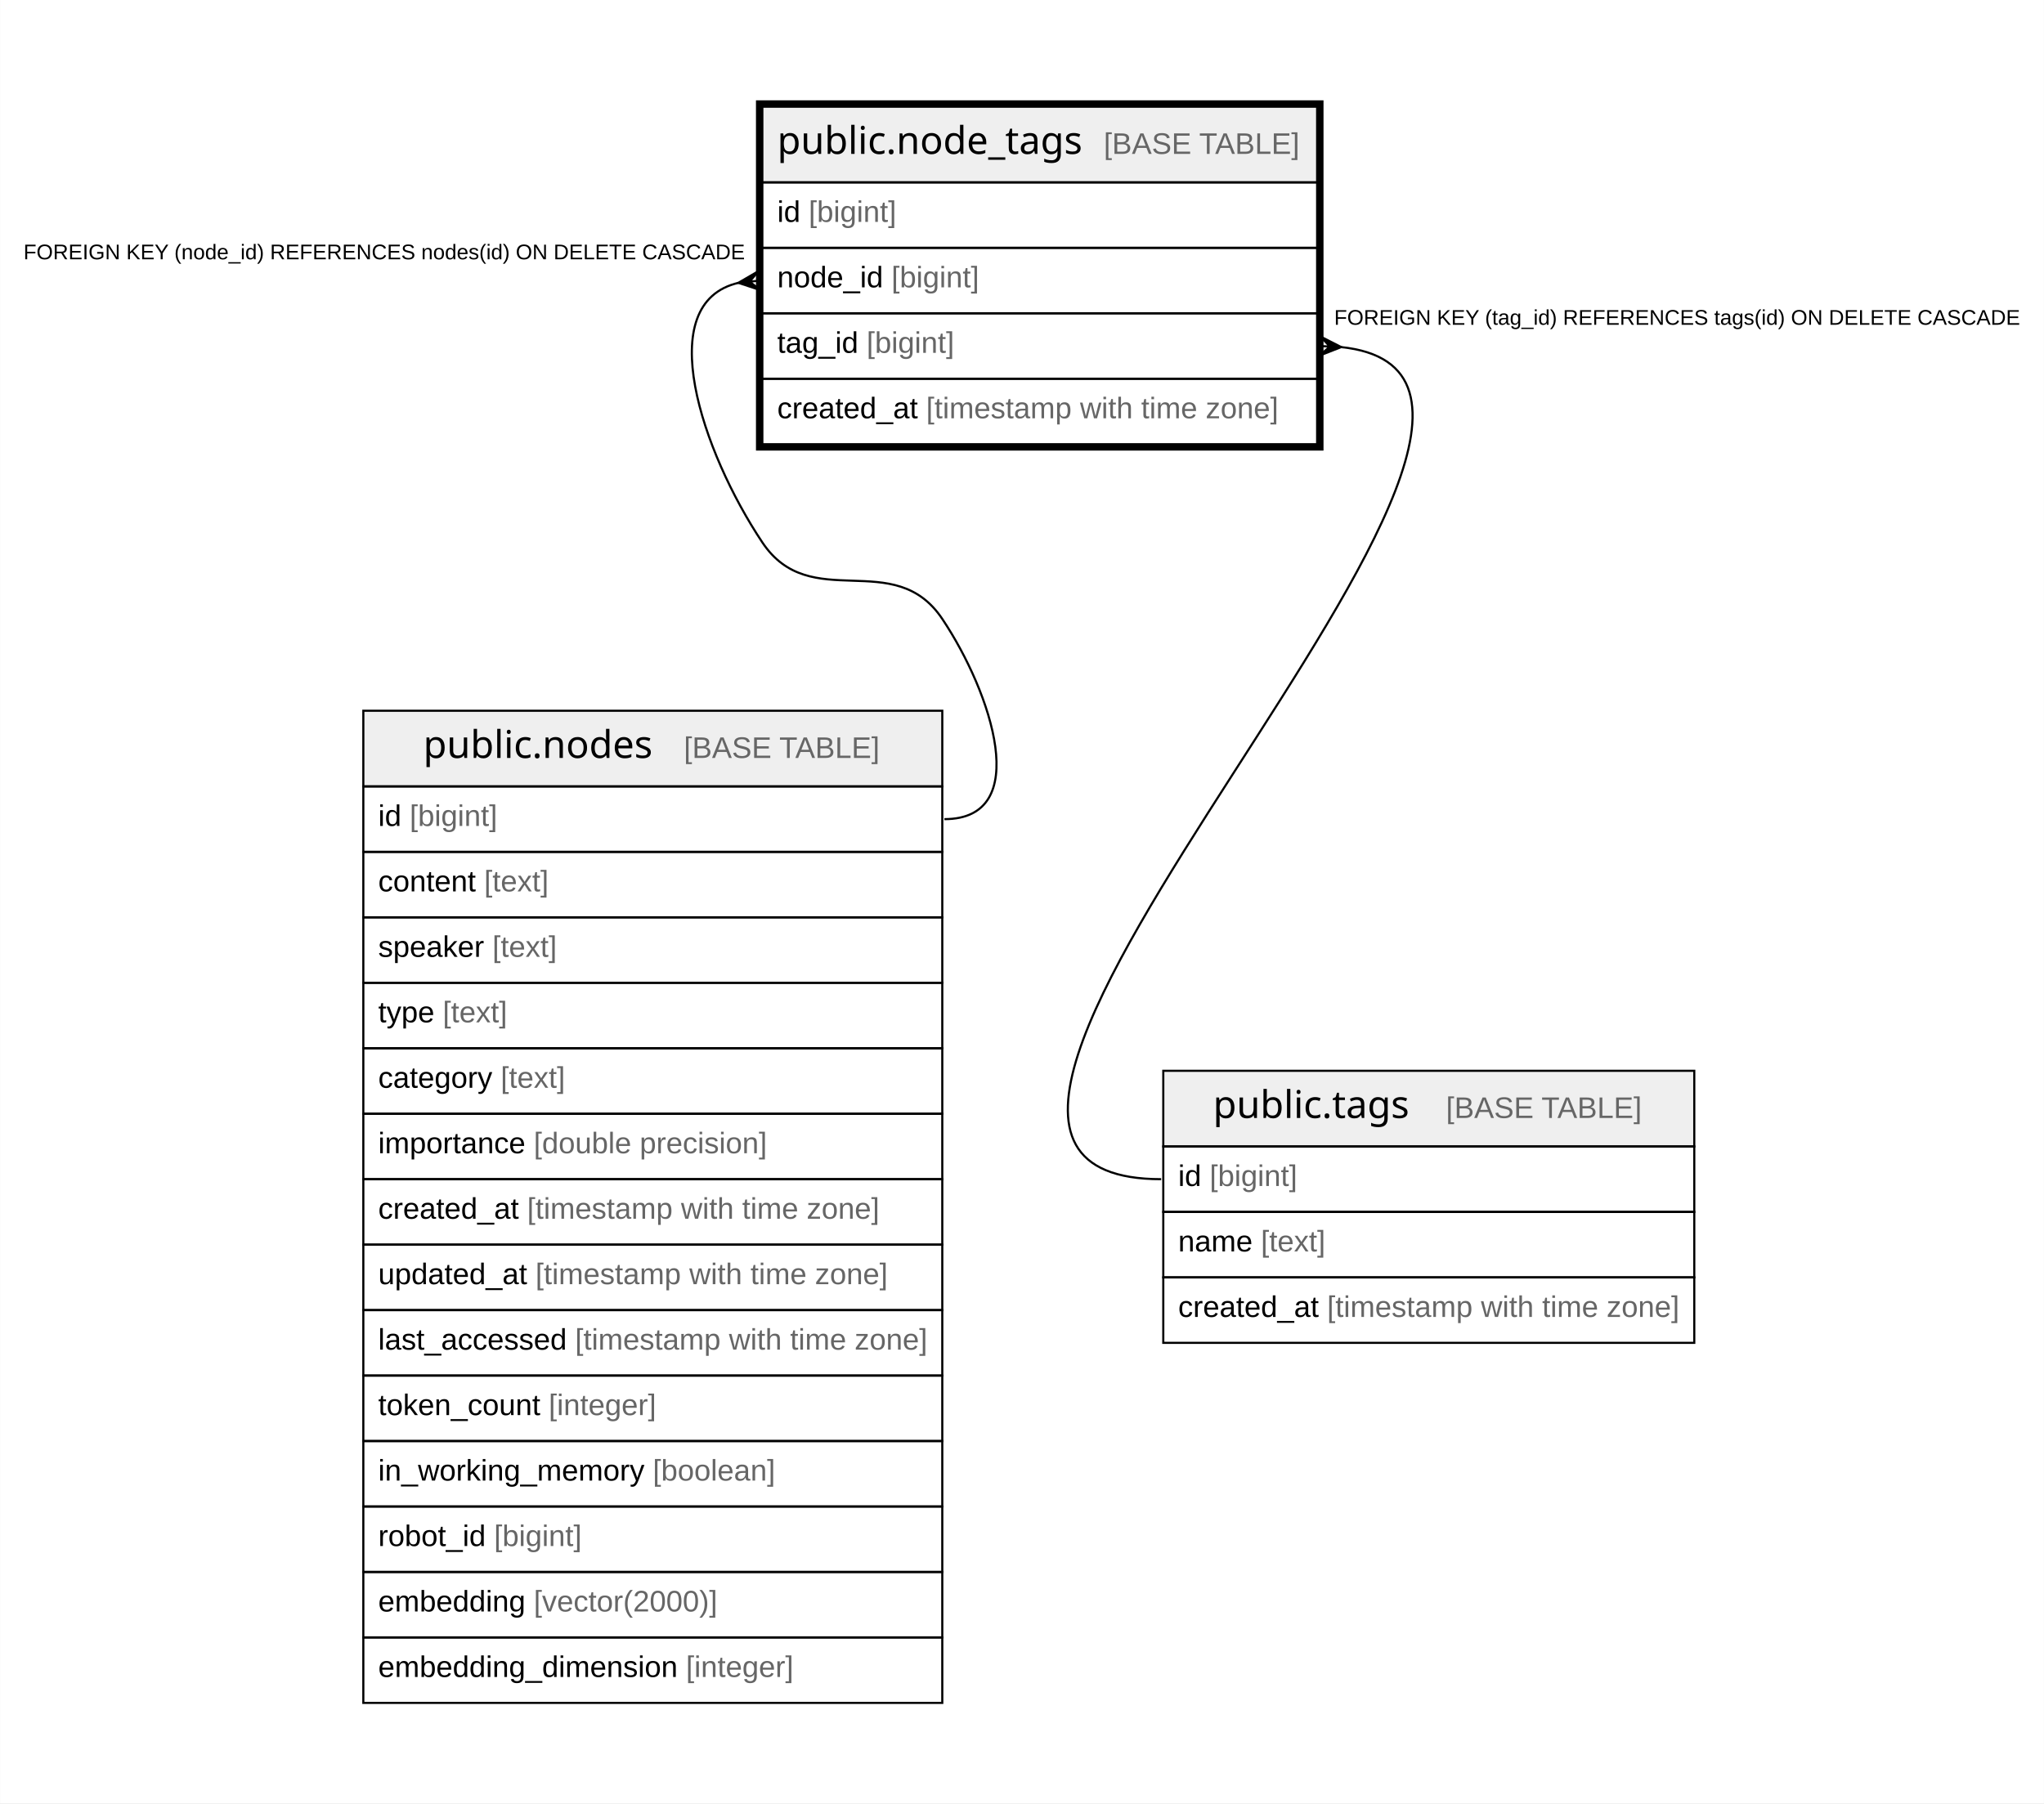
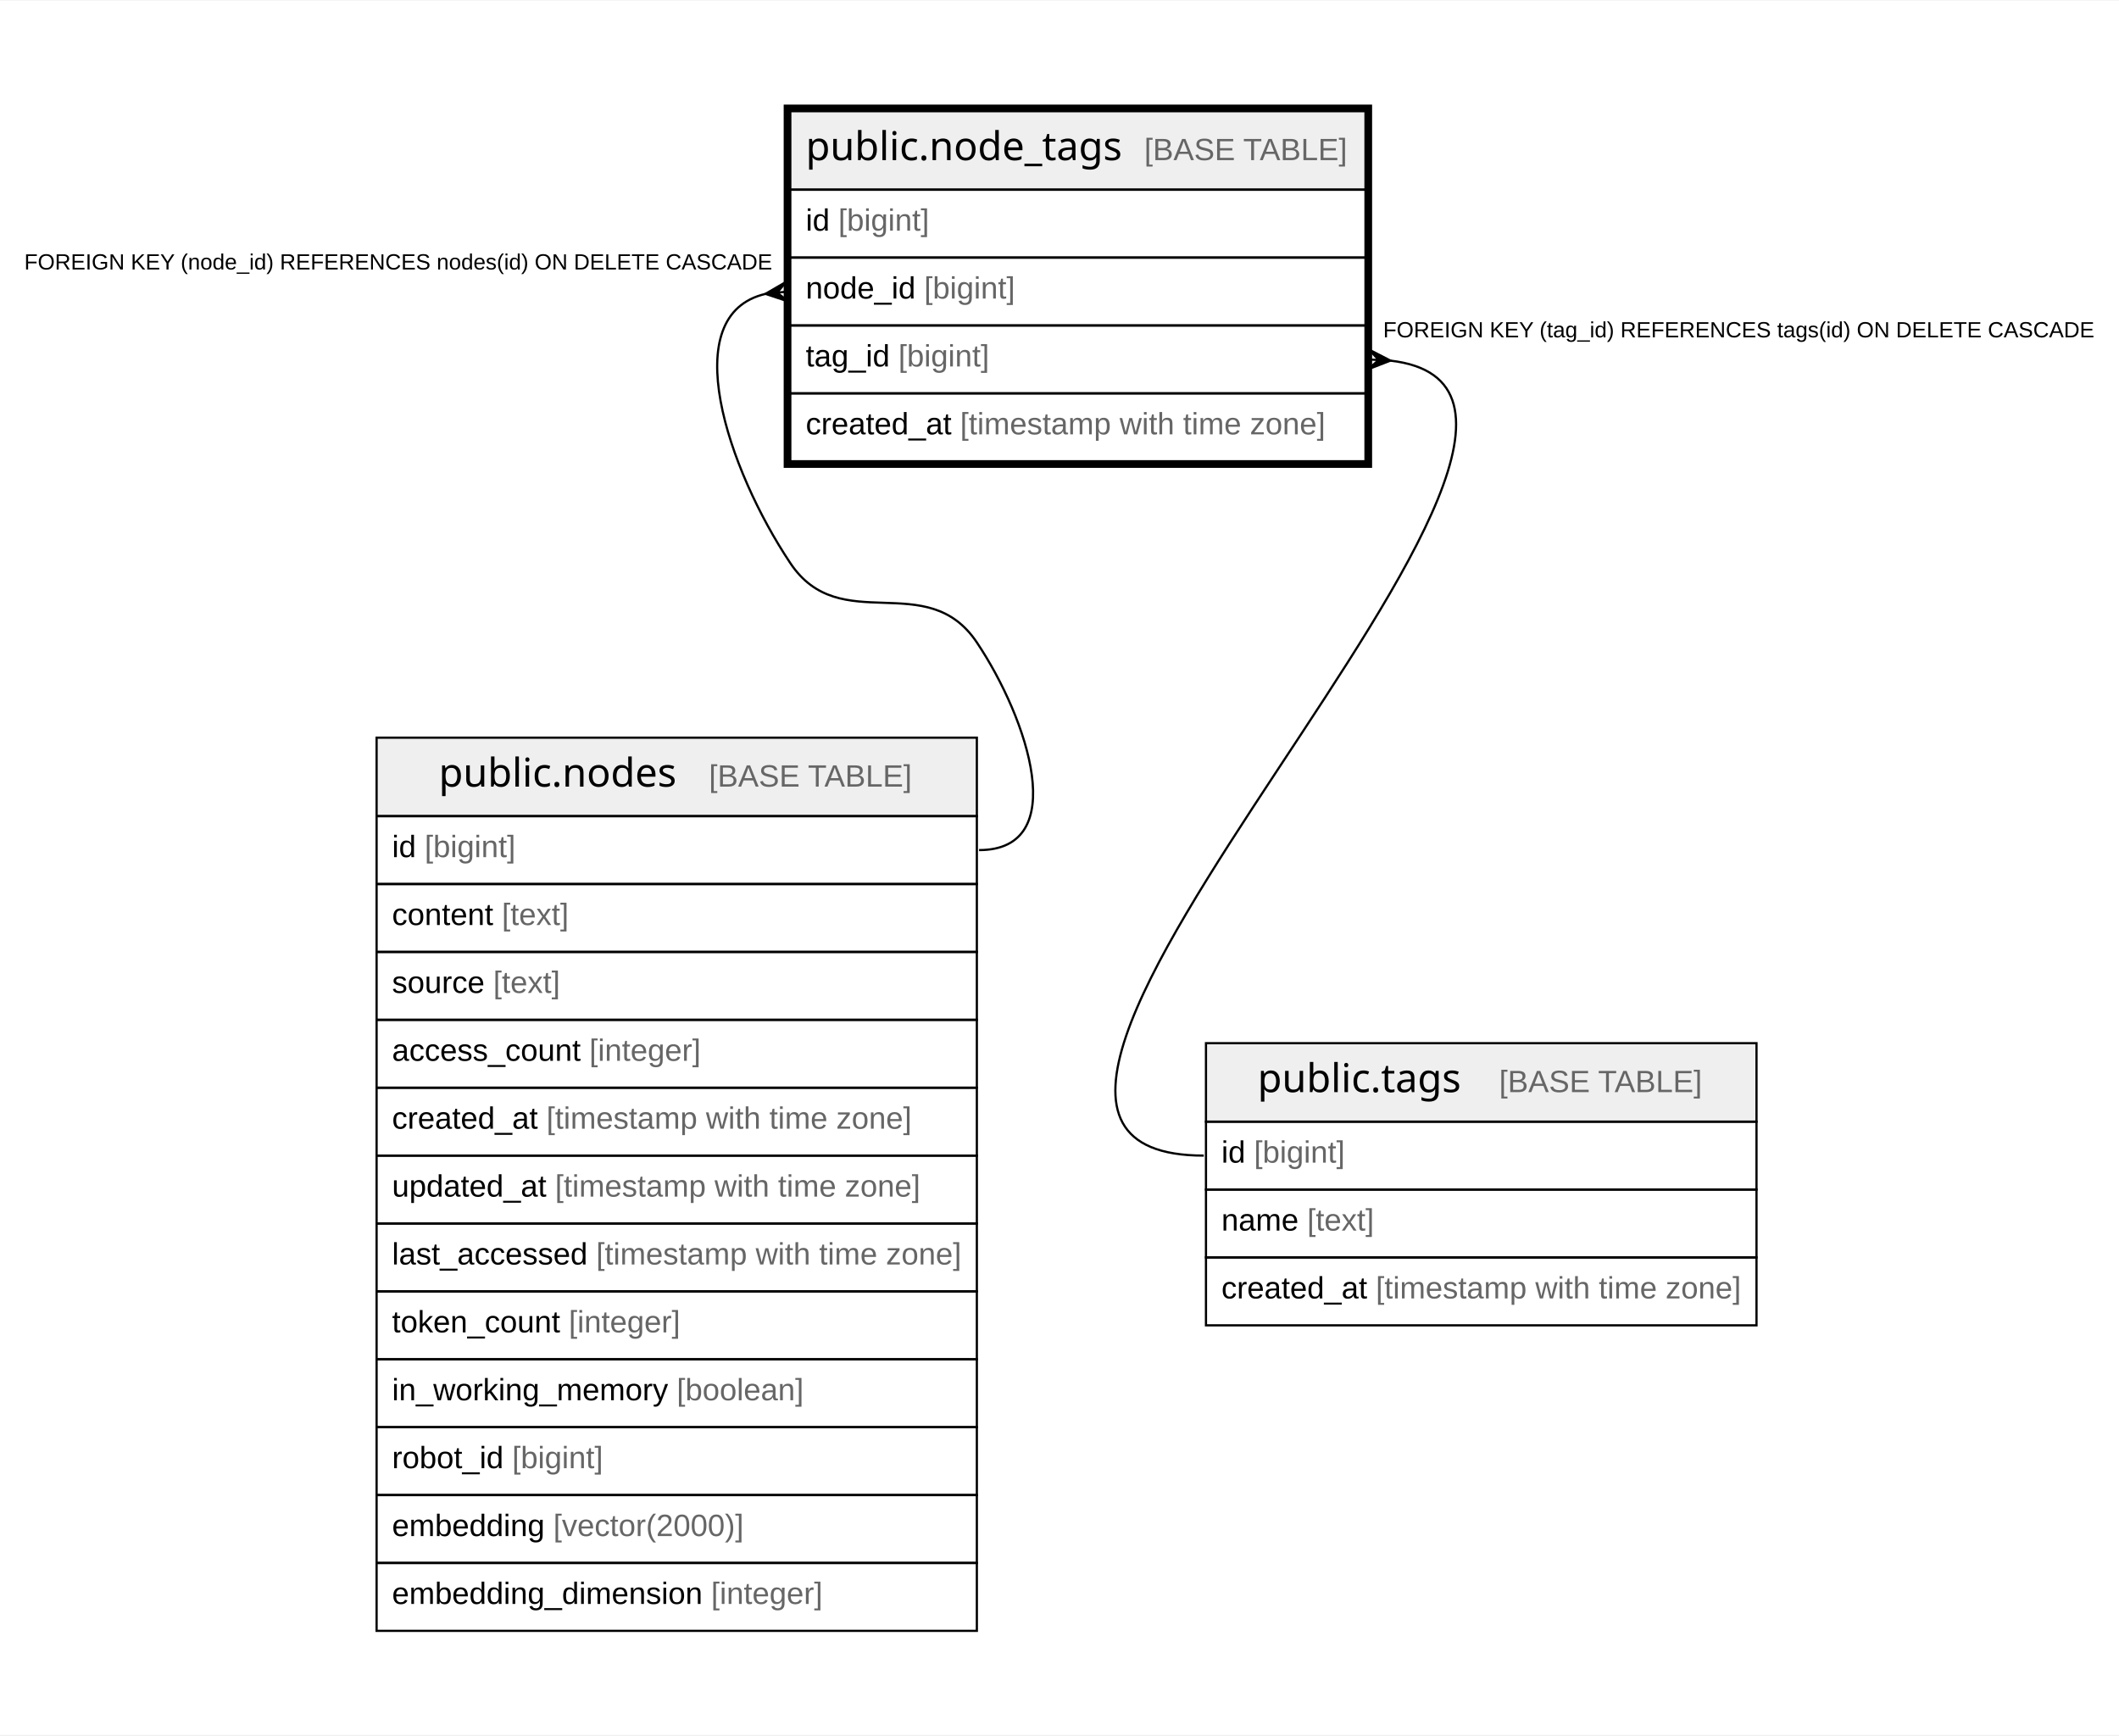
- <svg xmlns="http://www.w3.org/2000/svg" width="961pt" height="848pt" viewBox="0.00 0.00 961.37 848.40">
-   <g id="graph0" class="graph" transform="scale(1 1) rotate(0) translate(4 844.4)">
-     <polygon fill="white" stroke="none" points="-4,4 -4,-844.4 957.37,-844.4 957.37,4 -4,4" />
+ <svg xmlns="http://www.w3.org/2000/svg" width="961pt" height="787pt" viewBox="0.00 0.00 961.37 786.80">
+   <g id="graph0" class="graph" transform="scale(1 1) rotate(0) translate(4 782.8)">
+     <polygon fill="white" stroke="none" points="-4,4 -4,-782.8 957.37,-782.8 957.37,4 -4,4" />
    <g id="node1" class="node">
-       <polygon fill="#efefef" stroke="none" points="354.55,-758.6 354.55,-794.2 615.51,-794.2 615.51,-758.6 354.55,-758.6" />
-       <polygon fill="none" stroke="black" points="354.55,-758.6 354.55,-794.2 615.51,-794.2 615.51,-758.6 354.55,-758.6" />
-       <text text-anchor="start" x="361.55" y="-772" font-family="Arial Bold" font-size="18.00">public.node_tags</text>
-       <text text-anchor="start" x="484.02" y="-772" font-family="Arial" font-size="14.00">    </text>
-       <text text-anchor="start" x="515.14" y="-772" font-family="Arial" font-size="14.00" fill="#666666">[BASE TABLE]</text>
-       <polygon fill="none" stroke="black" points="354.55,-727.8 354.55,-758.6 615.51,-758.6 615.51,-727.8 354.55,-727.8" />
-       <text text-anchor="start" x="361.55" y="-740" font-family="Arial" font-size="14.00">id </text>
-       <text text-anchor="start" x="376.33" y="-740" font-family="Arial" font-size="14.00" fill="#666666">[bigint]</text>
-       <polygon fill="none" stroke="black" points="354.55,-697 354.55,-727.8 615.51,-727.8 615.51,-697 354.55,-697" />
-       <text text-anchor="start" x="361.55" y="-709.2" font-family="Arial" font-size="14.00">node_id </text>
-       <text text-anchor="start" x="415.26" y="-709.2" font-family="Arial" font-size="14.00" fill="#666666">[bigint]</text>
+       <polygon fill="#efefef" stroke="none" points="354.55,-697 354.55,-732.6 615.51,-732.6 615.51,-697 354.55,-697" />
+       <polygon fill="none" stroke="black" points="354.55,-697 354.55,-732.6 615.51,-732.6 615.51,-697 354.55,-697" />
+       <text text-anchor="start" x="361.55" y="-710.4" font-family="Arial Bold" font-size="18.00">public.node_tags</text>
+       <text text-anchor="start" x="484.02" y="-710.4" font-family="Arial" font-size="14.00">    </text>
+       <text text-anchor="start" x="515.14" y="-710.4" font-family="Arial" font-size="14.00" fill="#666666">[BASE TABLE]</text>
      <polygon fill="none" stroke="black" points="354.55,-666.2 354.55,-697 615.51,-697 615.51,-666.2 354.55,-666.2" />
-       <text text-anchor="start" x="361.55" y="-678.4" font-family="Arial" font-size="14.00">tag_id </text>
-       <text text-anchor="start" x="403.58" y="-678.4" font-family="Arial" font-size="14.00" fill="#666666">[bigint]</text>
+       <text text-anchor="start" x="361.55" y="-678.4" font-family="Arial" font-size="14.00">id </text>
+       <text text-anchor="start" x="376.33" y="-678.4" font-family="Arial" font-size="14.00" fill="#666666">[bigint]</text>
      <polygon fill="none" stroke="black" points="354.55,-635.4 354.55,-666.2 615.51,-666.2 615.51,-635.4 354.55,-635.4" />
-       <text text-anchor="start" x="361.55" y="-647.6" font-family="Arial" font-size="14.00">created_at </text>
-       <text text-anchor="start" x="431.59" y="-647.6" font-family="Arial" font-size="14.00" fill="#666666">[timestamp with time zone]</text>
-       <polygon fill="none" stroke="black" stroke-width="3" points="353.05,-633.9 353.05,-795.7 617.01,-795.7 617.01,-633.9 353.05,-633.9" />
+       <text text-anchor="start" x="361.55" y="-647.6" font-family="Arial" font-size="14.00">node_id </text>
+       <text text-anchor="start" x="415.26" y="-647.6" font-family="Arial" font-size="14.00" fill="#666666">[bigint]</text>
+       <polygon fill="none" stroke="black" points="354.55,-604.6 354.55,-635.4 615.51,-635.4 615.51,-604.6 354.55,-604.6" />
+       <text text-anchor="start" x="361.55" y="-616.8" font-family="Arial" font-size="14.00">tag_id </text>
+       <text text-anchor="start" x="403.58" y="-616.8" font-family="Arial" font-size="14.00" fill="#666666">[bigint]</text>
+       <polygon fill="none" stroke="black" points="354.55,-573.8 354.55,-604.6 615.51,-604.6 615.51,-573.8 354.55,-573.8" />
+       <text text-anchor="start" x="361.55" y="-586" font-family="Arial" font-size="14.00">created_at </text>
+       <text text-anchor="start" x="431.59" y="-586" font-family="Arial" font-size="14.00" fill="#666666">[timestamp with time zone]</text>
+       <polygon fill="none" stroke="black" stroke-width="3" points="353.05,-572.3 353.05,-734.1 617.01,-734.1 617.01,-572.3 353.05,-572.3" />
    </g>
    <g id="node2" class="node">
-       <polygon fill="#efefef" stroke="none" points="166.86,-474.4 166.86,-510 439.19,-510 439.19,-474.4 166.86,-474.4" />
-       <polygon fill="none" stroke="black" points="166.86,-474.4 166.86,-510 439.19,-510 439.19,-474.4 166.86,-474.4" />
-       <text text-anchor="start" x="195.04" y="-487.8" font-family="Arial Bold" font-size="18.00">public.nodes</text>
-       <text text-anchor="start" x="286.53" y="-487.8" font-family="Arial" font-size="14.00">    </text>
-       <text text-anchor="start" x="317.64" y="-487.8" font-family="Arial" font-size="14.00" fill="#666666">[BASE TABLE]</text>
-       <polygon fill="none" stroke="black" points="166.86,-443.6 166.86,-474.4 439.19,-474.4 439.19,-443.6 166.86,-443.6" />
-       <text text-anchor="start" x="173.86" y="-455.8" font-family="Arial" font-size="14.00">id </text>
-       <text text-anchor="start" x="188.65" y="-455.8" font-family="Arial" font-size="14.00" fill="#666666">[bigint]</text>
-       <polygon fill="none" stroke="black" points="166.86,-412.8 166.86,-443.6 439.19,-443.6 439.19,-412.8 166.86,-412.8" />
-       <text text-anchor="start" x="173.86" y="-425" font-family="Arial" font-size="14.00">content </text>
-       <text text-anchor="start" x="223.68" y="-425" font-family="Arial" font-size="14.00" fill="#666666">[text]</text>
+       <polygon fill="#efefef" stroke="none" points="166.86,-412.8 166.86,-448.4 439.19,-448.4 439.19,-412.8 166.86,-412.8" />
+       <polygon fill="none" stroke="black" points="166.86,-412.8 166.86,-448.4 439.19,-448.4 439.19,-412.8 166.86,-412.8" />
+       <text text-anchor="start" x="195.04" y="-426.2" font-family="Arial Bold" font-size="18.00">public.nodes</text>
+       <text text-anchor="start" x="286.53" y="-426.2" font-family="Arial" font-size="14.00">    </text>
+       <text text-anchor="start" x="317.64" y="-426.2" font-family="Arial" font-size="14.00" fill="#666666">[BASE TABLE]</text>
      <polygon fill="none" stroke="black" points="166.86,-382 166.86,-412.8 439.19,-412.8 439.19,-382 166.86,-382" />
-       <text text-anchor="start" x="173.86" y="-394.2" font-family="Arial" font-size="14.00">speaker </text>
-       <text text-anchor="start" x="227.56" y="-394.2" font-family="Arial" font-size="14.00" fill="#666666">[text]</text>
+       <text text-anchor="start" x="173.86" y="-394.2" font-family="Arial" font-size="14.00">id </text>
+       <text text-anchor="start" x="188.65" y="-394.2" font-family="Arial" font-size="14.00" fill="#666666">[bigint]</text>
      <polygon fill="none" stroke="black" points="166.86,-351.2 166.86,-382 439.19,-382 439.19,-351.2 166.86,-351.2" />
-       <text text-anchor="start" x="173.86" y="-363.4" font-family="Arial" font-size="14.00">type </text>
-       <text text-anchor="start" x="204.21" y="-363.4" font-family="Arial" font-size="14.00" fill="#666666">[text]</text>
+       <text text-anchor="start" x="173.86" y="-363.4" font-family="Arial" font-size="14.00">content </text>
+       <text text-anchor="start" x="223.68" y="-363.4" font-family="Arial" font-size="14.00" fill="#666666">[text]</text>
      <polygon fill="none" stroke="black" points="166.86,-320.4 166.86,-351.2 439.19,-351.2 439.19,-320.4 166.86,-320.4" />
-       <text text-anchor="start" x="173.86" y="-332.6" font-family="Arial" font-size="14.00">category </text>
-       <text text-anchor="start" x="231.45" y="-332.6" font-family="Arial" font-size="14.00" fill="#666666">[text]</text>
+       <text text-anchor="start" x="173.86" y="-332.6" font-family="Arial" font-size="14.00">source </text>
+       <text text-anchor="start" x="219.77" y="-332.6" font-family="Arial" font-size="14.00" fill="#666666">[text]</text>
      <polygon fill="none" stroke="black" points="166.86,-289.6 166.86,-320.4 439.19,-320.4 439.19,-289.6 166.86,-289.6" />
-       <text text-anchor="start" x="173.86" y="-301.8" font-family="Arial" font-size="14.00">importance </text>
-       <text text-anchor="start" x="247.01" y="-301.8" font-family="Arial" font-size="14.00" fill="#666666">[double precision]</text>
+       <text text-anchor="start" x="173.86" y="-301.8" font-family="Arial" font-size="14.00">access_count </text>
+       <text text-anchor="start" x="263.36" y="-301.8" font-family="Arial" font-size="14.00" fill="#666666">[integer]</text>
      <polygon fill="none" stroke="black" points="166.86,-258.8 166.86,-289.6 439.19,-289.6 439.19,-258.8 166.86,-258.8" />
      <text text-anchor="start" x="173.86" y="-271" font-family="Arial" font-size="14.00">created_at </text>
      <text text-anchor="start" x="243.91" y="-271" font-family="Arial" font-size="14.00" fill="#666666">[timestamp with time zone]</text>
      <polygon fill="none" stroke="black" points="166.86,-228 166.86,-258.8 439.19,-258.8 439.19,-228 166.86,-228" />
      <text text-anchor="start" x="173.86" y="-240.2" font-family="Arial" font-size="14.00">updated_at </text>
      <text text-anchor="start" x="247.82" y="-240.2" font-family="Arial" font-size="14.00" fill="#666666">[timestamp with time zone]</text>
      <polygon fill="none" stroke="black" points="166.86,-197.2 166.86,-228 439.19,-228 439.19,-197.2 166.86,-197.2" />
      <text text-anchor="start" x="173.86" y="-209.4" font-family="Arial" font-size="14.00">last_accessed </text>
      <text text-anchor="start" x="266.47" y="-209.4" font-family="Arial" font-size="14.00" fill="#666666">[timestamp with time zone]</text>
      <polygon fill="none" stroke="black" points="166.86,-166.4 166.86,-197.2 439.19,-197.2 439.19,-166.4 166.86,-166.4" />
      <text text-anchor="start" x="173.86" y="-178.6" font-family="Arial" font-size="14.00">token_count </text>
      <text text-anchor="start" x="254.04" y="-178.6" font-family="Arial" font-size="14.00" fill="#666666">[integer]</text>
      <polygon fill="none" stroke="black" points="166.86,-135.6 166.86,-166.4 439.19,-166.4 439.19,-135.6 166.86,-135.6" />
      <text text-anchor="start" x="173.86" y="-147.8" font-family="Arial" font-size="14.00">in_working_memory </text>
      <text text-anchor="start" x="303.02" y="-147.8" font-family="Arial" font-size="14.00" fill="#666666">[boolean]</text>
      <polygon fill="none" stroke="black" points="166.86,-104.8 166.86,-135.6 439.19,-135.6 439.19,-104.8 166.86,-104.8" />
      <text text-anchor="start" x="173.86" y="-117" font-family="Arial" font-size="14.00">robot_id </text>
      <text text-anchor="start" x="228.35" y="-117" font-family="Arial" font-size="14.00" fill="#666666">[bigint]</text>
      <polygon fill="none" stroke="black" points="166.86,-74 166.86,-104.8 439.19,-104.8 439.19,-74 166.86,-74" />
      <text text-anchor="start" x="173.86" y="-86.2" font-family="Arial" font-size="14.00">embedding </text>
      <text text-anchor="start" x="247.03" y="-86.2" font-family="Arial" font-size="14.00" fill="#666666">[vector(2000)]</text>
      <polygon fill="none" stroke="black" points="166.86,-43.2 166.86,-74 439.19,-74 439.19,-43.2 166.86,-43.2" />
      <text text-anchor="start" x="173.86" y="-55.4" font-family="Arial" font-size="14.00">embedding_dimension </text>
      <text text-anchor="start" x="318.63" y="-55.4" font-family="Arial" font-size="14.00" fill="#666666">[integer]</text>
    </g>
    <g id="edge1" class="edge">
-       <path fill="none" stroke="black" d="M343.42,-711.35C302.28,-701.93 326.23,-631.64 354.55,-589.2 377.24,-555.19 416.46,-587.18 439.19,-553.2 462.48,-518.4 482.06,-459 440.19,-459" />
-       <polygon fill="black" stroke="black" points="343.27,-711.33 352.75,-716.84 348.57,-711.88 352.88,-712.33 352.88,-712.33 352.88,-712.33 348.57,-711.88 353.68,-707.89 343.27,-711.33" />
-       <text text-anchor="start" x="7" y="-722.4" font-family="Arial" font-size="10.00">FOREIGN KEY (node_id) REFERENCES nodes(id) ON DELETE CASCADE</text>
+       <path fill="none" stroke="black" d="M343.42,-649.75C302.28,-640.33 326.23,-570.04 354.55,-527.6 377.24,-493.59 416.46,-525.58 439.19,-491.6 462.48,-456.8 482.06,-397.4 440.19,-397.4" />
+       <polygon fill="black" stroke="black" points="343.27,-649.73 352.75,-655.24 348.57,-650.28 352.88,-650.73 352.88,-650.73 352.88,-650.73 348.57,-650.28 353.68,-646.29 343.27,-649.73" />
+       <text text-anchor="start" x="7" y="-660.8" font-family="Arial" font-size="10.00">FOREIGN KEY (node_id) REFERENCES nodes(id) ON DELETE CASCADE</text>
    </g>
    <g id="node3" class="node">
-       <polygon fill="#efefef" stroke="none" points="543.14,-305 543.14,-340.6 792.91,-340.6 792.91,-305 543.14,-305" />
-       <polygon fill="none" stroke="black" points="543.14,-305 543.14,-340.6 792.91,-340.6 792.91,-305 543.14,-305" />
-       <text text-anchor="start" x="566.54" y="-318.4" font-family="Arial Bold" font-size="18.00">public.tags</text>
-       <text text-anchor="start" x="645.03" y="-318.4" font-family="Arial" font-size="14.00">    </text>
-       <text text-anchor="start" x="676.14" y="-318.4" font-family="Arial" font-size="14.00" fill="#666666">[BASE TABLE]</text>
-       <polygon fill="none" stroke="black" points="543.14,-274.2 543.14,-305 792.91,-305 792.91,-274.2 543.14,-274.2" />
-       <text text-anchor="start" x="550.14" y="-286.4" font-family="Arial" font-size="14.00">id </text>
-       <text text-anchor="start" x="564.93" y="-286.4" font-family="Arial" font-size="14.00" fill="#666666">[bigint]</text>
+       <polygon fill="#efefef" stroke="none" points="543.14,-274.2 543.14,-309.8 792.91,-309.8 792.91,-274.2 543.14,-274.2" />
+       <polygon fill="none" stroke="black" points="543.14,-274.2 543.14,-309.8 792.91,-309.8 792.91,-274.2 543.14,-274.2" />
+       <text text-anchor="start" x="566.54" y="-287.6" font-family="Arial Bold" font-size="18.00">public.tags</text>
+       <text text-anchor="start" x="645.03" y="-287.6" font-family="Arial" font-size="14.00">    </text>
+       <text text-anchor="start" x="676.14" y="-287.6" font-family="Arial" font-size="14.00" fill="#666666">[BASE TABLE]</text>
      <polygon fill="none" stroke="black" points="543.14,-243.4 543.14,-274.2 792.91,-274.2 792.91,-243.4 543.14,-243.4" />
-       <text text-anchor="start" x="550.14" y="-255.6" font-family="Arial" font-size="14.00">name </text>
-       <text text-anchor="start" x="589.05" y="-255.6" font-family="Arial" font-size="14.00" fill="#666666">[text]</text>
+       <text text-anchor="start" x="550.14" y="-255.6" font-family="Arial" font-size="14.00">id </text>
+       <text text-anchor="start" x="564.93" y="-255.6" font-family="Arial" font-size="14.00" fill="#666666">[bigint]</text>
      <polygon fill="none" stroke="black" points="543.14,-212.6 543.14,-243.4 792.91,-243.4 792.91,-212.6 543.14,-212.6" />
-       <text text-anchor="start" x="550.14" y="-224.8" font-family="Arial" font-size="14.00">created_at </text>
-       <text text-anchor="start" x="620.19" y="-224.8" font-family="Arial" font-size="14.00" fill="#666666">[timestamp with time zone]</text>
+       <text text-anchor="start" x="550.14" y="-224.8" font-family="Arial" font-size="14.00">name </text>
+       <text text-anchor="start" x="589.05" y="-224.8" font-family="Arial" font-size="14.00" fill="#666666">[text]</text>
+       <polygon fill="none" stroke="black" points="543.14,-181.8 543.14,-212.6 792.91,-212.6 792.91,-181.8 543.14,-181.8" />
+       <text text-anchor="start" x="550.14" y="-194" font-family="Arial" font-size="14.00">created_at </text>
+       <text text-anchor="start" x="620.19" y="-194" font-family="Arial" font-size="14.00" fill="#666666">[timestamp with time zone]</text>
    </g>
    <g id="edge2" class="edge">
-       <path fill="none" stroke="black" d="M626.67,-681.11C776.5,-665.69 368.45,-289.6 542.14,-289.6" />
-       <polygon fill="black" stroke="black" points="626.83,-681.1 616.63,-677.09 621.5,-681.36 617.18,-681.57 617.18,-681.57 617.18,-681.57 621.5,-681.36 617.06,-686.08 626.83,-681.1" />
-       <text text-anchor="start" x="623.51" y="-691.6" font-family="Arial" font-size="10.00">FOREIGN KEY (tag_id) REFERENCES tags(id) ON DELETE CASCADE</text>
+       <path fill="none" stroke="black" d="M626.71,-619.46C762.63,-603.96 381.92,-258.8 542.14,-258.8" />
+       <polygon fill="black" stroke="black" points="626.83,-619.46 616.61,-615.49 621.5,-619.74 617.18,-619.96 617.18,-619.96 617.18,-619.96 621.5,-619.74 617.08,-624.48 626.83,-619.46" />
+       <text text-anchor="start" x="623.51" y="-630" font-family="Arial" font-size="10.00">FOREIGN KEY (tag_id) REFERENCES tags(id) ON DELETE CASCADE</text>
    </g>
  </g>
</svg>
